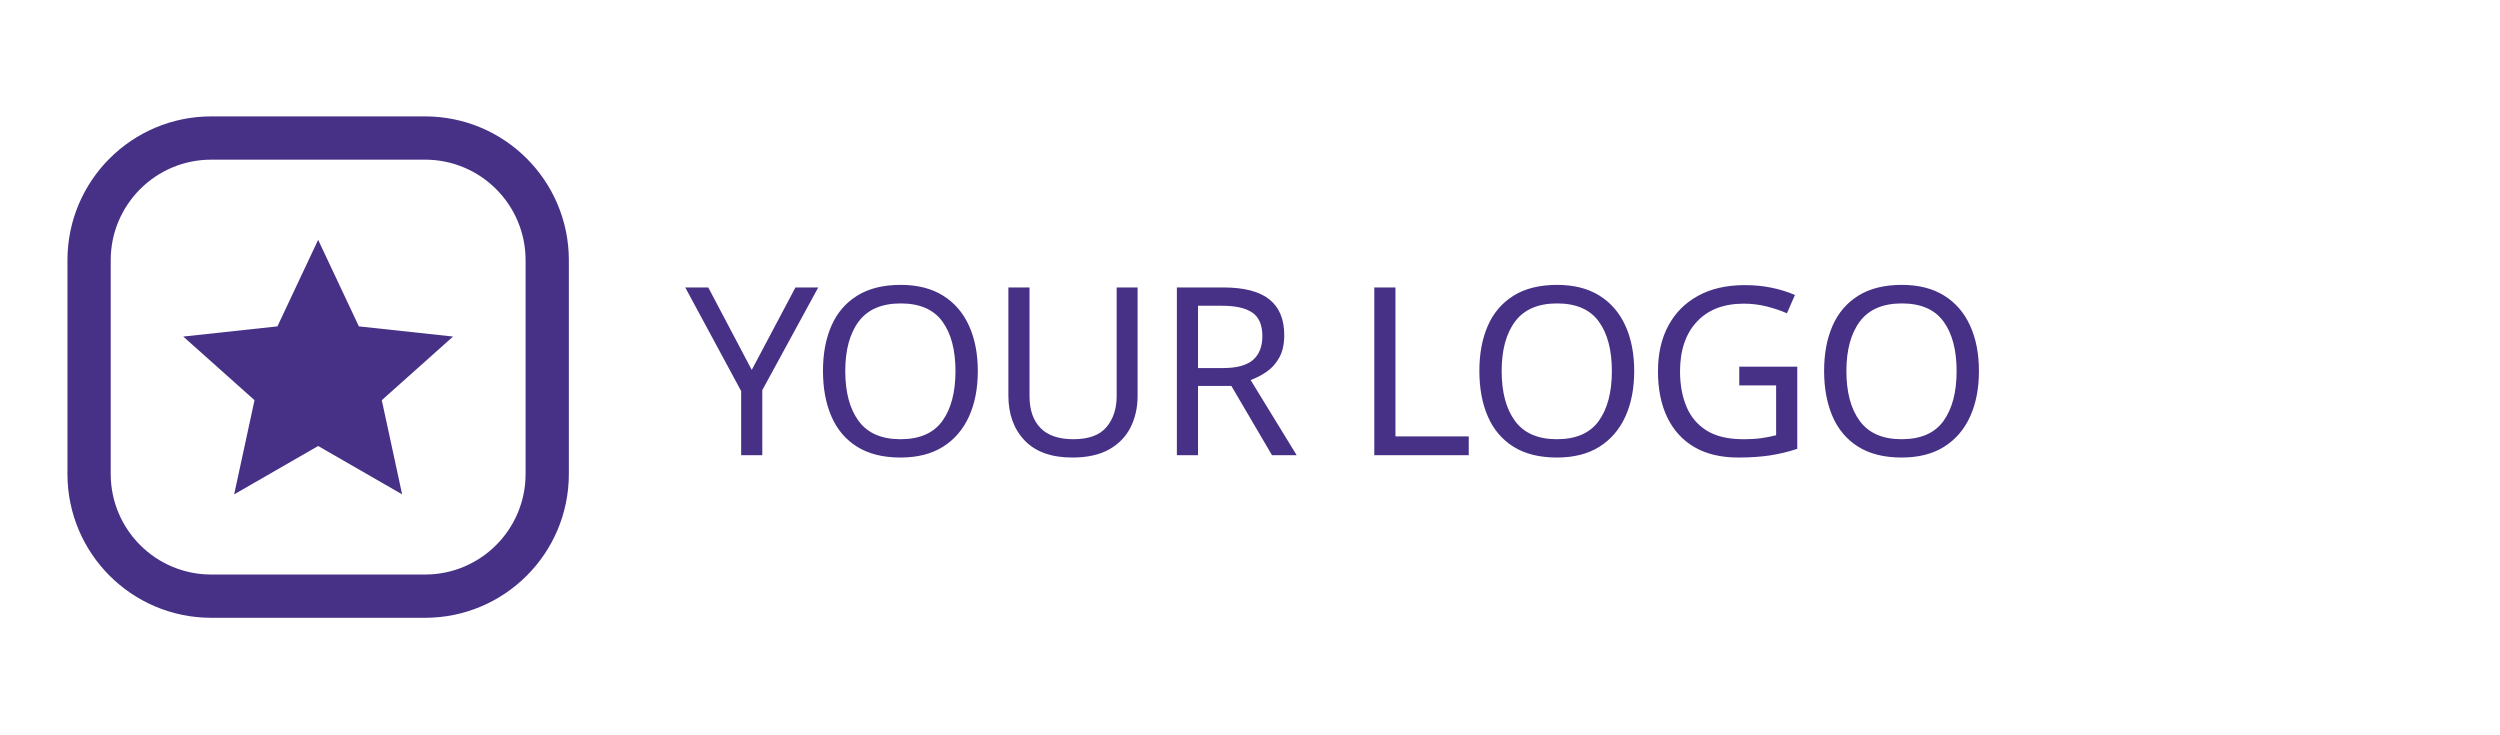
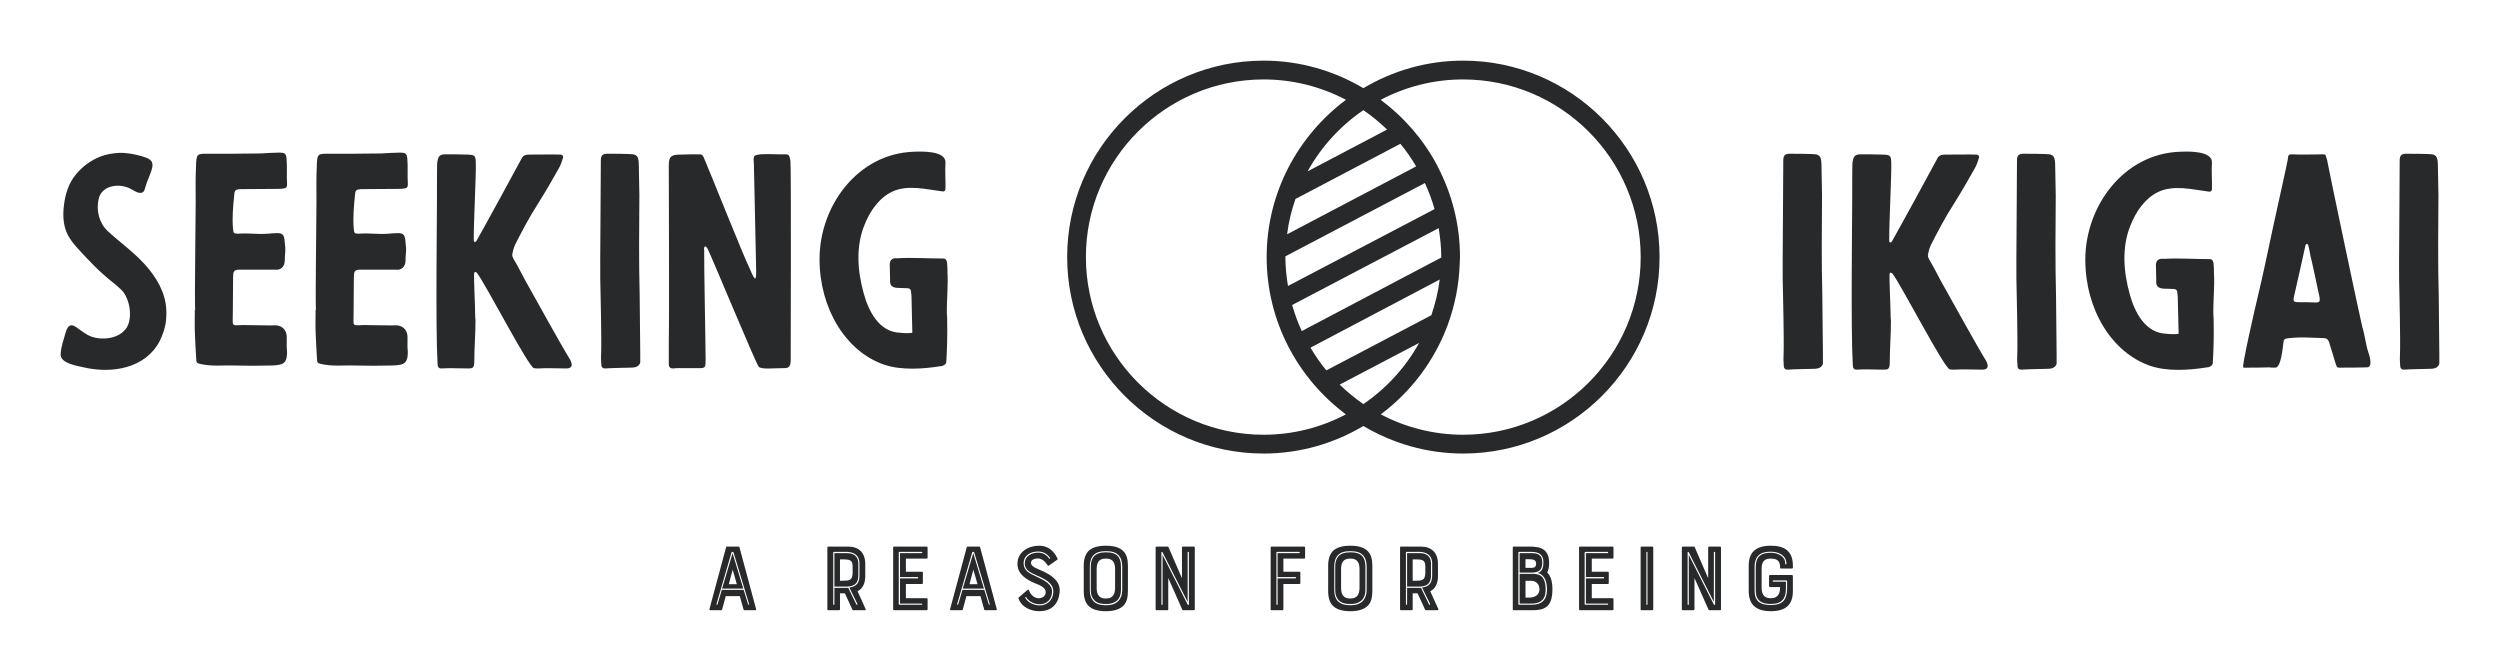
- <svg xmlns="http://www.w3.org/2000/svg" viewBox="0 0 1021.53 300" width="1021.53" height="300">
-   <g transform="translate(0 20) scale(0.52)">
-     <rect x="70" y="70" width="360" height="360" rx="96" fill="none" stroke="#463187" stroke-width="34" />
-     <path d="M250 150 L282 218 L356 226 L300 276 L316 350 L250 312 L184 350 L200 276 L144 226 L218 218 Z" fill="#463187" />
+ <svg xmlns="http://www.w3.org/2000/svg" width="3152.941" height="847.295" viewBox="0 0 3152.941 847.295">
+   <g transform="scale(7.647062) translate(10, 10)">
+     <g id="tagline" transform="matrix(0.7952871,0,0,0.7952871,106.2708,74.7352)" fill="#28292b">
+       <path d="M4.38 6.92 c0.02 -0.06 0.06 -0.12 0.14 -0.12 l2.48 0 c0.08 0 0.12 0.06 0.14 0.12 l3.46 12.86 c0.02 0.12 -0.06 0.22 -0.18 0.22 l-2.28 0 c-0.06 0 -0.12 -0.04 -0.14 -0.12 l-0.78 -2.8 l-2.92 0 l-0.76 2.8 c-0.02 0.08 -0.06 0.12 -0.14 0.12 l-2.3 0 c-0.12 0 -0.2 -0.1 -0.18 -0.22 z M4.94 14.6 l1.66 0 l-0.86 -3.02 z M8.02 15.78 l0.92 3 c0.04 0.12 0.26 0.1 0.2 -0.06 l-3.2 -10.64 c-0.06 -0.26 -0.4 -0.28 -0.46 0 l-3.1 10.64 c-0.06 0.14 0.16 0.2 0.22 0.08 l0.88 -3.02 l4.54 0 z M3.54 15.52 l2.18 -7.36 l2.22 7.36 l-4.4 0 z M32.874 14.78 c-0.28 0.58 -0.68 1.02 -1.24 1.28 l1.68 3.7 c0.06 0.12 -0.02 0.24 -0.14 0.24 l-2.46 0 c-0.08 0 -0.12 -0.04 -0.14 -0.1 l-1.56 -3.4 l-1.02 0 l0 3.32 c0 0.1 -0.08 0.18 -0.18 0.18 l-2.3 0 c-0.08 0 -0.14 -0.08 -0.14 -0.18 l0 -12.84 c0 -0.1 0.06 -0.18 0.14 -0.18 l4.16 0 c2.220 0 3.56 1.26 3.56 3.6 l0 2.52 c0 0.7 -0.12 1.36 -0.36 1.86 z M30.614 12.3 l0 -1.3 c0 -1.4 -0.52 -1.54 -2.04 -1.540 l-0.58 0 l0 4.42 l0.58 0 c1.26 0 2 -0.02 2.04 -1.58 z M26.834 18.78 l0 -3.42 l2.88 0 l1.68 3.46 c0.04 0.1 0.28 0.06 0.22 -0.12 l-1.68 -3.4 c1.56 -0.22 2.1 -1.04 2.1 -2.52 l0 -2.5 c0 -2.2 -2 -2.38 -2.62 -2.38 l-2.7 0 c-0.04 0 -0.12 0.06 -0.12 0.12 l0 10.76 c0 0.14 0.24 0.14 0.24 0 z M31.794 10.28 l0 2.5 c0 2.04 -1.3 2.32 -2.56 2.32 l-2.4 0 l0 -6.94 l2.58 0 c2.16 0 2.38 1.46 2.38 2.12 z M39.181 20 c-0.1 0 -0.16 -0.08 -0.16 -0.18 l0 -12.84 c0 -0.1 0.06 -0.18 0.16 -0.18 l6.8 0 c0.1 0 0.18 0.08 0.18 0.18 l0 2.14 c0 0.1 -0.08 0.18 -0.18 0.18 l-4.32 0 l0 2.72 l3.36 0 c0.1 0 0.16 0.08 0.16 0.18 l0 2.18 c0 0.1 -0.06 0.18 -0.16 0.18 l-3.36 0 l0 2.94 l4.32 0 c0.1 0 0.18 0.08 0.18 0.18 l0 2.14 c0 0.1 -0.08 0.18 -0.18 0.18 l-6.8 0 z M40.181 8.06 l0 10.64 c0 0.12 0.08 0.16 0.16 0.16 l4.6 0 c0.18 0 0.14 -0.24 0 -0.24 l-4.5 0 l0 -5.22 l3.68 0 c0.12 0 0.12 -0.28 0 -0.28 l-3.68 0 l0 -4.96 l4.5 0 c0.14 0 0.18 -0.26 0 -0.26 l-4.6 0 c-0.08 0 -0.16 0.06 -0.16 0.16 z M54.288 6.92 c0.02 -0.06 0.06 -0.12 0.14 -0.12 l2.48 0 c0.08 0 0.12 0.06 0.14 0.12 l3.46 12.86 c0.02 0.12 -0.06 0.22 -0.18 0.22 l-2.28 0 c-0.06 0 -0.12 -0.04 -0.14 -0.12 l-0.78 -2.8 l-2.92 0 l-0.76 2.8 c-0.02 0.08 -0.06 0.12 -0.14 0.12 l-2.3 0 c-0.12 0 -0.2 -0.1 -0.18 -0.22 z M54.848 14.6 l1.66 0 l-0.86 -3.02 z M57.928 15.78 l0.92 3 c0.04 0.12 0.26 0.1 0.2 -0.06 l-3.2 -10.64 c-0.06 -0.26 -0.4 -0.28 -0.46 0 l-3.1 10.64 c-0.06 0.14 0.16 0.2 0.22 0.08 l0.88 -3.02 l4.54 0 z M53.448 15.52 l2.18 -7.36 l2.22 7.36 l-4.4 0 z M70.055 11.9 c1.52 0.72 3.5 1.86 3.5 3.92 c0 0.6 -0.1 1.76 -0.76 2.74 c-0.74 1.1 -1.9 1.64 -3.5 1.64 c-1.7 0 -3.68 -0.82 -4.3 -2.68 c-0.02 -0.06 0 -0.12 0.06 -0.16 l1.84 -1.58 c0.08 -0.06 0.2 -0.06 0.26 0.04 c0.04 0.1 0.12 0.26 0.22 0.46 c0.3 0.62 1.02 1.24 1.82 1.24 c0.62 0 1.46 -0.34 1.46 -1.3 c0 -0.92 -1.26 -1.44 -2.04 -1.74 c-0.9 -0.36 -1.82 -0.82 -2.6 -1.5 c-0.82 -0.76 -1.22 -1.6 -1.22 -2.6 c0 -2.5 2.3 -3.76 4.48 -3.76 c1.72 0 3 0.9 3.84 2.68 c0.04 0.08 0 0.18 -0.06 0.22 l-1.78 1.24 c-0.08 0.04 -0.12 0.04 -0.2 -0.06 c-0.68 -0.98 -1.28 -1.44 -2.08 -1.44 c-0.42 0 -1.4 0.16 -1.4 0.9 c0 0.9 1.66 1.36 2.46 1.74 z M66.415 17.42 c0.5 1 1.88 1.58 3 1.58 c1.46 0 2.64 -1 2.8 -2.52 c0.2 -1.86 -1.26 -2.66 -2.7 -3.38 l-0.64 -0.28 c-1.48 -0.66 -2.56 -1.16 -2.56 -2.54 c0 -1.52 1.4 -2.22 2.78 -2.22 c1.26 0 1.92 0.74 2.26 1.2 c0.12 0.16 0.32 0.02 0.2 -0.14 c-0.34 -0.42 -1.06 -1.3 -2.46 -1.3 c-1.58 0 -3.02 0.78 -3.02 2.46 c0 1.5 1.2 2.08 2.72 2.78 l0.62 0.3 c1.98 0.94 2.7 1.82 2.54 3.1 c-0.3 2.04 -1.86 2.3 -2.54 2.3 c-1.5 0 -2.5 -0.9 -2.8 -1.46 c-0.1 -0.1 -0.24 0 -0.2 0.12 z M83.142 6.62 c1.72 0 2.92 0.38 3.68 1.2 c0.6 0.66 0.88 1.6 0.88 2.94 l0 5.26 c0 1.38 -0.28 2.34 -0.88 2.98 c-0.78 0.8 -1.96 1.2 -3.68 1.2 c-1.78 0 -2.94 -0.4 -3.7 -1.2 c-0.58 -0.64 -0.9 -1.6 -0.9 -2.98 l0 -5.26 c0 -1.34 0.32 -2.28 0.9 -2.96 c0.78 -0.8 1.96 -1.18 3.7 -1.18 z M85.042 15.42 l0 -4 c0 -1.76 -0.94 -2.12 -1.8 -2.12 l-0.24 0 c-1.28 0 -1.78 0.82 -1.78 2.12 l0 4 c0 1.76 0.94 2.14 1.78 2.14 l0.24 0 c1.28 0 1.78 -0.86 1.8 -2.14 z M79.802 10.9 l0 4.96 c0 0.94 0.24 1.72 0.8 2.3 c0.52 0.52 1.32 0.8 2.3 0.8 l0.52 0 c1.88 0 3.1 -1.2 3.1 -3.1 l0 -4.96 c0 -2.04 -1.08 -3.14 -3.1 -3.14 l-0.52 0 c-2.04 0 -3.1 1.1 -3.1 3.14 z M83.422 18.7 l-0.52 0 c-0.94 0 -1.64 -0.24 -2.14 -0.74 s-0.76 -1.2 -0.76 -2.1 l0 -4.96 c0 -1.9 1.02 -2.9 2.9 -2.9 l0.52 0 c1.9 0 2.84 0.98 2.84 2.9 l0 4.96 c0 0.84 -0.26 1.6 -0.8 2.12 c-0.52 0.44 -1.22 0.72 -2.04 0.72 z M98.909 6.98 c0 -0.1 0.08 -0.18 0.18 -0.18 l2.3 0 c0.1 0 0.18 0.08 0.18 0.18 l0 12.84 c0 0.1 -0.08 0.18 -0.18 0.18 l-2.22 0 c-0.08 0 -0.16 -0.04 -0.18 -0.1 l-2.92 -6.58 l0 6.5 c0 0.1 -0.08 0.18 -0.18 0.18 l-2.28 0 c-0.1 0 -0.16 -0.08 -0.16 -0.18 l0 -12.84 c0 -0.1 0.06 -0.18 0.16 -0.18 l2.36 0 c0.08 0 0.12 0.06 0.14 0.1 l2.8 6.46 l0 -6.38 z M100.349 18.8 l0 -10.8 c0 -0.14 -0.26 -0.18 -0.26 0 l0 10.28 l-5.22 -10.32 c-0.06 -0.08 -0.22 -0.08 -0.22 0.04 l0 10.78 c0 0.18 0.24 0.18 0.24 0 l0 -10.26 l5.2 10.3 c0.08 0.14 0.26 0.1 0.26 -0.02 z M118.503 8 l0 10.78 c0 0.14 0.24 0.18 0.24 0 l0 -5.38 l3.68 0 c0.2 0 0.2 -0.28 0 -0.28 l-3.68 0 l0 -4.96 l4.48 0 c0.14 0 0.18 -0.26 0 -0.26 l-4.6 0 c-0.06 0 -0.12 0.02 -0.12 0.1 z M119.763 20 l-2.3 0 c-0.1 0 -0.16 -0.08 -0.16 -0.18 l0 -12.84 c0 -0.1 0.06 -0.18 0.16 -0.18 l6.8 0 c0.1 0 0.18 0.08 0.18 0.18 l0 2.14 c0 0.1 -0.08 0.18 -0.18 0.18 l-4.32 0 l0 2.72 l3.36 0 c0.1 0 0.16 0.08 0.16 0.18 l0 2.18 c0 0.1 -0.06 0.18 -0.16 0.18 l-3.36 0 l0 5.26 c0 0.1 -0.08 0.18 -0.18 0.18 z M133.83 6.62 c1.72 0 2.92 0.38 3.68 1.2 c0.6 0.66 0.88 1.6 0.88 2.94 l0 5.26 c0 1.38 -0.28 2.34 -0.88 2.98 c-0.78 0.8 -1.96 1.2 -3.68 1.2 c-1.78 0 -2.94 -0.4 -3.7 -1.2 c-0.58 -0.64 -0.9 -1.6 -0.9 -2.98 l0 -5.26 c0 -1.34 0.32 -2.28 0.9 -2.96 c0.78 -0.8 1.96 -1.18 3.7 -1.18 z M135.73 15.42 l0 -4 c0 -1.76 -0.94 -2.12 -1.8 -2.12 l-0.24 0 c-1.28 0 -1.78 0.82 -1.78 2.12 l0 4 c0 1.76 0.94 2.14 1.78 2.14 l0.24 0 c1.28 0 1.78 -0.86 1.8 -2.14 z M130.49 10.9 l0 4.96 c0 0.94 0.24 1.72 0.8 2.3 c0.52 0.52 1.32 0.8 2.3 0.8 l0.52 0 c1.88 0 3.1 -1.2 3.1 -3.1 l0 -4.96 c0 -2.04 -1.08 -3.14 -3.1 -3.14 l-0.52 0 c-2.04 0 -3.1 1.1 -3.1 3.14 z M134.11 18.7 l-0.52 0 c-0.94 0 -1.64 -0.24 -2.14 -0.74 s-0.76 -1.2 -0.76 -2.1 l0 -4.96 c0 -1.9 1.02 -2.9 2.9 -2.9 l0.52 0 c1.9 0 2.84 0.98 2.84 2.9 l0 4.96 c0 0.84 -0.26 1.6 -0.8 2.12 c-0.52 0.44 -1.220 0.72 -2.04 0.72 z M151.637 14.78 c-0.28 0.58 -0.68 1.02 -1.24 1.28 l1.68 3.7 c0.06 0.12 -0.02 0.24 -0.14 0.24 l-2.46 0 c-0.08 0 -0.12 -0.04 -0.14 -0.1 l-1.56 -3.4 l-1.02 0 l0 3.32 c0 0.1 -0.08 0.18 -0.18 0.18 l-2.3 0 c-0.08 0 -0.14 -0.08 -0.14 -0.18 l0 -12.84 c0 -0.1 0.06 -0.18 0.14 -0.18 l4.16 0 c2.22 0 3.56 1.26 3.56 3.6 l0 2.52 c0 0.7 -0.12 1.36 -0.36 1.86 z M149.377 12.3 l0 -1.3 c0 -1.4 -0.52 -1.54 -2.04 -1.54 l-0.58 0 l0 4.42 l0.58 0 c1.26 0 2 -0.02 2.04 -1.58 z M145.597 18.78 l0 -3.42 l2.88 0 l1.68 3.46 c0.04 0.1 0.28 0.06 0.22 -0.12 l-1.68 -3.4 c1.56 -0.22 2.1 -1.04 2.1 -2.52 l0 -2.5 c0 -2.2 -2 -2.38 -2.62 -2.38 l-2.7 0 c-0.04 0 -0.12 0.06 -0.12 0.12 l0 10.76 c0 0.14 0.24 0.14 0.24 0 z M150.557 10.28 l0 2.5 c0 2.04 -1.3 2.32 -2.56 2.32 l-2.4 0 l0 -6.94 l2.58 0 c2.16 0 2.38 1.46 2.38 2.12 z M175.051 10.22 c0 0.78 -0.12 1.46 -0.4 1.96 c0.76 0.72 1.08 1.88 1.08 3.5 c0 1.72 -0.36 2.94 -1.18 3.58 c-0.78 0.62 -1.88 0.74 -2.98 0.74 l-3.9 0 c-0.1 0 -0.16 -0.08 -0.16 -0.18 l0 -12.84 c0 -0.1 0.06 -0.18 0.16 -0.18 l3.2 0 c1.08 0 2.2 0.08 2.96 0.58 c0.94 0.6 1.22 1.68 1.22 2.84 z M170.151 9.42 l0 1.8 l1.22 0 c0.64 0 0.98 -0.2 0.98 -0.9 s-0.52 -0.9 -1.4 -0.9 l-0.8 0 z M170.911 17.38 c1.1 0 2.14 -0.48 2.14 -1.76 c0 -0.96 -0.68 -1.72 -1.7 -1.72 l-1.2 0 l0 3.48 l0.76 0 z M168.671 8.06 l0 10.66 c0 0.1 0.08 0.14 0.16 0.14 l2.68 0 c1.94 0 3.1 -0.98 3.1 -3.08 c0 -1.5 -0.34 -3.06 -1.9 -3.5 c0.92 -0.3 1.16 -1.22 1.16 -2.2 c0 -1.6 -0.9 -2.18 -2.52 -2.18 l-2.52 0 c-0.12 0 -0.16 0.06 -0.16 0.16 z M171.211 18.62 l-2.28 0 l0 -6.16 l2.82 0 c2.06 0 2.58 1.34 2.58 3.32 c0 2.02 -1.1 2.92 -3.12 2.84 z M173.631 10.08 c0 1.62 -0.68 2.12 -2.32 2.12 l-2.38 0 l0 -4.04 l2.42 0 c1.18 0 2.28 0.22 2.28 1.92 z M181.418 20 c-0.1 0 -0.16 -0.08 -0.16 -0.18 l0 -12.84 c0 -0.1 0.06 -0.18 0.16 -0.18 l6.8 0 c0.1 0 0.18 0.08 0.18 0.18 l0 2.14 c0 0.1 -0.08 0.18 -0.18 0.18 l-4.32 0 l0 2.72 l3.36 0 c0.1 0 0.16 0.08 0.16 0.18 l0 2.18 c0 0.1 -0.06 0.18 -0.16 0.18 l-3.36 0 l0 2.94 l4.32 0 c0.1 0 0.18 0.08 0.18 0.18 l0 2.14 c0 0.1 -0.08 0.18 -0.18 0.18 l-6.8 0 z M182.418 8.06 l0 10.64 c0 0.12 0.08 0.16 0.16 0.16 l4.6 0 c0.18 0 0.14 -0.24 0 -0.24 l-4.5 0 l0 -5.22 l3.68 0 c0.12 0 0.12 -0.28 0 -0.28 l-3.68 0 l0 -4.96 l4.5 0 c0.14 0 0.18 -0.26 0 -0.26 l-4.6 0 c-0.08 0 -0.16 0.06 -0.16 0.16 z M194.185 20 c-0.1 0 -0.16 -0.08 -0.16 -0.18 l0 -12.84 c0 -0.1 0.06 -0.18 0.16 -0.18 l2.28 0 c0.1 0 0.18 0.08 0.18 0.18 l0 12.84 c0 0.1 -0.08 0.18 -0.18 0.18 l-2.28 0 z M195.225 8 l0 10.78 c0 0.18 0.22 0.18 0.22 0 l0 -10.78 c0 -0.14 -0.22 -0.14 -0.22 0 z M208.032 6.98 c0 -0.1 0.08 -0.18 0.18 -0.18 l2.3 0 c0.1 0 0.18 0.08 0.18 0.18 l0 12.84 c0 0.1 -0.08 0.18 -0.18 0.18 l-2.22 0 c-0.08 0 -0.16 -0.04 -0.18 -0.1 l-2.92 -6.58 l0 6.5 c0 0.1 -0.08 0.18 -0.18 0.18 l-2.28 0 c-0.1 0 -0.16 -0.08 -0.16 -0.18 l0 -12.84 c0 -0.1 0.06 -0.18 0.16 -0.18 l2.36 0 c0.08 0 0.12 0.06 0.14 0.1 l2.8 6.46 l0 -6.38 z M209.472 18.8 l0 -10.8 c0 -0.14 -0.26 -0.18 -0.26 0 l0 10.28 l-5.22 -10.32 c-0.06 -0.08 -0.22 -0.08 -0.22 0.04 l0 10.78 c0 0.18 0.24 0.18 0.24 0 l0 -10.26 l5.2 10.3 c0.08 0.14 0.26 0.1 0.26 -0.02 z M220.839 15.2 c-0.1 0 -0.18 -0.08 -0.18 -0.18 l0 -2.14 c0 -0.1 0.08 -0.18 0.18 -0.18 l4.58 0 c0.1 0 0.18 0.08 0.18 0.18 l0 3.14 c0 2.94 -1.58 4.18 -4.56 4.18 c-2.78 0 -4.6 -1.1 -4.6 -4.18 l0 -5.26 c0 -2.9 1.62 -4.14 4.6 -4.14 c2.8 0 4.56 1.08 4.56 4.14 l0 0.42 c0 0.1 -0.08 0.18 -0.18 0.18 l-2.3 0 c-0.1 0 -0.18 -0.08 -0.18 -0.18 l0 -0.26 c0 -1.22 -0.78 -1.62 -1.8 -1.62 l-0.24 0 c-0.66 0 -1.1 0.18 -1.4 0.58 c-0.28 0.38 -0.38 0.88 -0.38 1.54 l0 3.96 c0 1.74 0.94 2.12 1.78 2.12 l0.24 0 c1.22 0 1.8 -0.84 1.8 -2.12 l0 -0.18 l-2.1 0 z M217.659 15.88 c0 2.22 1.08 3.04 3.36 3.04 c2.4 0 3.38 -1 3.38 -3.46 l0 -1.5 c0 -0.06 -0.04 -0.14 -0.08 -0.14 l-2.78 0 c-0.18 0 -0.14 0.26 0 0.26 l2.62 0 l0 1.38 c0 2.14 -0.82 3.24 -3.14 3.24 c-1.92 0 -3.12 -0.68 -3.12 -2.82 l0 -4.82 c0 -2.06 0.94 -2.98 3.12 -2.98 c1.62 0 3.1 0.9 2.98 2.28 c0 0.16 0.22 0.2 0.26 0.02 c0 -1.76 -1.6 -2.52 -3.24 -2.52 c-2 0 -3.36 0.72 -3.36 3.2 l0 4.82 z" />
+     </g>
+     <g id="seeking" transform="matrix(2.354408,0,0,2.354408,-2.353818,3.67787)" fill="#28292b">
+       <path d="M5.08 4.9 c-0.38 0.02 -0.76 0.08 -1.14 0.2 c-0.82 0.28 -1.56 0.84 -2.06 1.56 c-0.44 0.66 -0.62 1.44 -0.68 2.22 c-0.04 0.6 0.02 1.22 0.3 1.76 c0.3 0.58 0.82 1.08 1.26 1.56 c0.4 0.42 0.8 0.84 1.24 1.22 c0.4 0.38 0.86 0.68 1.26 1.08 c0.58 0.58 0.8 1.9 0.38 2.62 c-0.5 0.8 -1.68 0.92 -2.46 0.66 c-0.4 -0.14 -0.76 -0.44 -1.1 -0.68 c-0.2 -0.14 -0.44 -0.2 -0.58 0.04 c-0.08 0.12 -0.12 0.26 -0.16 0.38 c-0.14 0.5 -0.32 0.96 -0.34 1.5 c-0.02 0.62 1.16 0.8 1.6 0.9 c1.96 0.46 4.32 0.1 5.34 -1.84 c0.2 -0.4 0.34 -0.82 0.42 -1.26 c0.02 -0.16 0.04 -0.3 0.04 -0.46 c0.08 -1.28 -0.44 -2.36 -1.22 -3.32 c-0.84 -1.04 -1.9 -1.76 -2.88 -2.66 c-0.6 -0.56 -0.82 -1.44 -0.64 -2.24 c0.18 -0.86 1.16 -1.08 1.9 -0.86 c0.22 0.06 0.4 0.16 0.6 0.28 c0.12 0.06 0.24 0.14 0.4 0.14 c0.28 0.02 0.32 -0.2 0.38 -0.42 c0.14 -0.5 0.38 -0.9 0.48 -1.38 c0.1 -0.54 -0.34 -0.64 -0.78 -0.78 c-0.52 -0.14 -1.02 -0.24 -1.56 -0.22 z M10.42 15.9 l-0.02 0 c0 0.5 -0.02 1.02 0 1.54 c0.02 0.64 0.06 1.28 0.1 1.92 c0 0.22 0.06 0.28 0.26 0.32 c0.42 0.1 0.82 0.12 1.24 0.12 c1.08 -0.04 2.16 0.04 3.24 0 c0.44 -0.02 0.64 0.02 1.08 -0.06 c0.4 -0.08 0.54 -0.3 0.54 -0.9 c-0.04 -0.38 -0.02 -0.54 -0.02 -1 c0 -0.66 -0.46 -0.88 -0.86 -0.86 c-0.28 0.02 -1.62 -0.02 -2.16 -0.02 c-0.9 0.02 -0.76 0.14 -0.76 -0.8 c0 -0.76 0.02 -1.74 0.02 -2.52 c0 -0.42 0.04 -0.56 0.44 -0.56 l2.5 0 c0.4 0.06 0.68 -0.22 0.68 -0.64 s0.04 -0.44 0.04 -0.86 l-0.06 -0.6 c-0.04 -0.34 -0.16 -0.46 -0.5 -0.46 c-0.22 0 -0.44 0.02 -0.66 0.04 c-0.86 0.06 -1.26 -0.06 -2.1 0 c-0.28 0 -0.32 -0.04 -0.34 -0.3 c-0.08 -0.78 0 -1.64 0.08 -2.42 c0.02 -0.32 0.1 -0.38 0.4 -0.4 l2.82 -0.02 c0.38 -0.04 0.5 -0.02 0.48 -0.4 c-0.04 -0.58 0.02 -1.18 -0.04 -1.76 c-0.04 -0.32 -0.14 -0.38 -0.5 -0.38 c-0.6 0.02 -0.74 0.02 -1.34 0.06 c-0.6 0.02 -3 0.02 -3.58 0.02 c-0.84 0 -0.9 -0.06 -0.92 0.96 c-0.04 0.8 -0.02 1.62 -0.02 2.44 c0 1.4 -0.08 6.42 -0.04 7.54 z M18.88 15.9 l-0.02 0 c0 0.5 -0.02 1.02 0 1.54 c0.02 0.64 0.06 1.28 0.1 1.92 c0 0.22 0.06 0.28 0.26 0.32 c0.42 0.1 0.82 0.12 1.24 0.12 c1.08 -0.04 2.16 0.04 3.24 0 c0.44 -0.02 0.64 0.02 1.08 -0.06 c0.4 -0.08 0.54 -0.3 0.54 -0.9 c-0.04 -0.38 -0.02 -0.54 -0.02 -1 c0 -0.66 -0.46 -0.88 -0.86 -0.86 c-0.28 0.02 -1.62 -0.02 -2.16 -0.02 c-0.9 0.02 -0.76 0.14 -0.76 -0.8 c0 -0.76 0.02 -1.74 0.02 -2.52 c0 -0.42 0.04 -0.56 0.44 -0.56 l2.5 0 c0.4 0.06 0.68 -0.22 0.68 -0.64 s0.04 -0.44 0.04 -0.86 l-0.06 -0.6 c-0.04 -0.34 -0.16 -0.46 -0.5 -0.46 c-0.22 0 -0.44 0.02 -0.66 0.04 c-0.86 0.06 -1.26 -0.06 -2.1 0 c-0.28 0 -0.32 -0.04 -0.34 -0.3 c-0.08 -0.78 0 -1.64 0.08 -2.42 c0.02 -0.32 0.1 -0.38 0.4 -0.4 l2.82 -0.02 c0.38 -0.04 0.5 -0.02 0.48 -0.4 c-0.04 -0.58 0.02 -1.18 -0.04 -1.76 c-0.04 -0.32 -0.14 -0.38 -0.5 -0.38 c-0.6 0.02 -0.74 0.02 -1.34 0.06 c-0.6 0.02 -3 0.02 -3.58 0.02 c-0.84 0 -0.9 -0.06 -0.92 0.96 c-0.04 0.8 -0.02 1.62 -0.02 2.44 c0 1.4 -0.08 6.42 -0.04 7.54 z M30.04 16.38 c0 -0.7 -0.1 -2.6 -0.08 -3 c0 -0.06 0.04 -0.14 0.06 -0.14 c0.04 0 0.12 0.04 0.14 0.06 c0.64 0.84 3.64 6.66 4 6.68 c0.1 0.02 0.2 0.02 0.3 0.02 c0.68 -0.04 1.28 0 1.96 0 c0.7 0 0.24 -0.68 0.12 -0.86 c-0.18 -0.26 -2.56 -4.52 -2.7 -4.78 c-0.4 -0.68 -0.74 -1.42 -1.14 -2.08 c-0.04 -0.08 -0.08 -0.2 -0.06 -0.28 c0.04 -0.24 0.1 -0.46 0.2 -0.68 c0.48 -0.94 0.98 -1.9 1.56 -2.8 c0.64 -1.02 1 -1.66 1.52 -2.58 c0.12 -0.22 0.2 -0.46 0.28 -0.72 c0.02 -0.1 -0.06 -0.2 -0.18 -0.2 c-0.38 -0.02 -1.76 0 -2.2 0 c-0.2 0 -0.4 0.04 -0.5 0.22 c-0.26 0.5 -2.94 5.4 -3.2 5.84 c-0.02 0.04 -0.08 0.06 -0.14 0.06 c0 0 -0.04 -0.06 -0.04 -0.1 c-0.02 -1.12 0.18 -4.78 0.14 -5.52 c-0.02 -0.44 -0.1 -0.48 -0.54 -0.5 c-0.48 -0.02 -1.14 -0.02 -1.62 -0.02 c-0.44 0 -0.48 0.24 -0.54 0.56 c-0.02 0.06 -0.02 1.94 -0.02 2.78 c0 1.22 -0.1 8.86 0.04 11.28 c0 0.24 0.06 0.38 0.26 0.38 c0.54 -0.04 1.34 0 1.88 0 c0.38 0 0.44 -0.04 0.44 -0.68 c0 -0.86 0.08 -1.64 0.08 -2.7 c0 -0.08 -0.02 -0.16 -0.02 -0.24 z M41.56 14.84 c-0.06 -2.28 -0.04 -4.7 -0.02 -6.96 c0 -0.7 -0.04 -1.46 -0.04 -2.16 c0 -0.76 -0.3 -0.72 -0.7 -0.74 c-0.58 -0.02 -0.84 -0.02 -1.42 -0.02 c-0.38 -0.02 -0.54 0.08 -0.54 0.46 c0 1.96 -0.06 7.5 -0.04 8.3 s0.1 4.44 0.06 5.24 c-0.02 0.28 0 0.56 0.02 0.84 c0.02 0.1 0.08 0.2 0.24 0.2 c0.66 -0.04 1.28 -0.04 1.94 -0.06 c0.24 -0.02 0.44 -0.08 0.54 -0.34 c0.02 -0.14 -0.04 -3.8 -0.04 -4.76 z M52.12 5.46 c0.06 0.28 0.02 13.6 0.02 13.94 c0 0.6 -0.22 0.58 -0.62 0.58 c-0.6 0 -1.44 0.1 -1.62 -0.1 c-0.16 -0.14 -3.12 -7.28 -3.54 -8.18 c-0.04 -0.08 -0.14 -0.28 -0.22 -0.24 c-0.1 0.04 -0.06 0.18 -0.06 0.26 c-0.02 0.7 0.1 6.74 0.1 7.7 c0 0.48 -0.02 0.56 -0.42 0.56 l-1 0 c-0.26 0 -0.58 -0.02 -0.84 0.02 c-0.2 0 -0.3 -0.06 -0.32 -0.26 l0 -1.58 c0.04 -1.68 0 -11.64 0 -12.38 c0 -0.64 0.18 -0.76 0.82 -0.76 c0.44 -0.02 0.88 -0.02 1.32 -0.02 c0.14 0 0.22 0.02 0.3 0.2 c0.54 1.26 2.84 7.04 3.2 7.74 c0.06 0.14 0.28 0.7 0.4 0.76 l0.02 0 c0.08 -0.08 0.06 -0.48 0.06 -0.6 c0 -0.3 -0.16 -7.32 -0.16 -7.46 c0 -0.2 -0.06 -0.38 0.04 -0.52 c0.06 -0.08 0.32 -0.1 0.42 -0.12 c0.56 -0.04 1.22 0.02 1.78 0 c0.28 0 0.26 0.2 0.32 0.46 z M63.1 16.64 c0.02 0.96 0 1.94 -0.06 2.9 c0 0.08 -0.06 0.16 -0.12 0.2 c-0.08 0.06 -0.18 0.1 -0.28 0.1 c-1.24 0.2 -2.74 0.3 -3.94 -0.1 c-2.7 -0.92 -4.54 -3.94 -4.54 -7.4 c0 -3.74 2.68 -7.38 6.58 -7.52 c0.52 -0.02 2.3 -0.1 2.24 0.78 c-0.04 0.64 0.02 1.16 0 1.82 c0 0.12 -0.08 0.2 -0.2 0.18 c-1.14 -0.14 -2.44 -0.5 -3.54 0.02 c-0.92 0.44 -1.56 1.38 -1.92 2.3 c-0.64 1.52 -0.5 3.28 -0.06 4.84 c0.34 1.24 1.08 2.7 2.56 2.74 c0.08 0.02 0.84 0.06 0.84 -0.02 l-0.06 -2.56 c-0.02 -0.12 -0.02 -0.24 -0.04 -0.36 s-0.1 -0.16 -0.22 -0.18 c-0.32 0 -0.32 -0.02 -0.64 -0.02 c-0.74 0 -0.58 -0.5 -0.6 -0.66 c-0.02 -0.3 0 -0.58 -0.02 -0.88 c-0.02 -0.28 0.06 -0.5 0.34 -0.54 l0.24 0 c1.04 -0.06 2.1 0.02 3.2 0.02 c0.16 0 0.24 0.2 0.24 0.38 c0.02 0.2 0.02 0.34 0.02 0.54 c0.06 0.98 -0.06 1.98 -0.04 2.96 c0.02 0.16 0.02 0.3 0.02 0.46 z" />
+     </g>
+     <g id="symbol" transform="matrix(1.221259,0,0,1.221259,153.7874,-28.66295)" fill="#28292b">
+       <path id="symbol-path" d="M63.47,23.47c-4.920,0-9.52,1.37-13.47,3.72c-3.95-2.34-8.55-3.72-13.470-3.72C21.9,23.47,10,35.37,10,50  s11.9,26.53,26.53,26.530c4.92,0,9.52-1.37,13.47-3.72c3.95,2.34,8.550,3.72,13.47,3.72C78.1,76.53,90,64.63,90,50  S78.1,23.47,63.47,23.47z M53.2,32.78l-10.73,5.64c1.83-3.31,4.42-6.14,7.53-8.26C51.15,30.94,52.21,31.82,53.2,32.78z M41.68,59.99  c-0.52-1.13-0.95-2.31-1.3-3.52l19.79-10.38c0.21,1.28,0.35,2.58,0.35,3.91c0,0.02,0,0.04,0,0.06L41.68,59.99z M60.31,53.03  c-0.21,1.67-0.6,3.28-1.13,4.82L45,65.3c-0.8-0.96-1.5-1.99-2.14-3.07L60.31,53.03z M39.820,53.9c-0.21-1.27-0.35-2.57-0.35-3.9  c0-0.04,0.01-0.07,0.01-0.11L58.31,40c0.52,1.13,0.96,2.3,1.3,3.52L39.82,53.9z M39.7,46.92c0.21-1.65,0.59-3.24,1.13-4.77L55,34.7  c0.79,0.95,1.49,1.98,2.13,3.05L39.7,46.92z M36.53,73.99c-13.23,0-24-10.76-24-23.99s10.77-23.99,24-23.99  c4.01,0,7.79,1,11.12,2.75C41.17,33.6,36.94,41.31,36.94,50s4.22,16.4,10.7,21.24C44.32,72.99,40.54,73.99,36.53,73.99z M46.8,67.22  l10.73-5.63c-1.83,3.31-4.42,6.14-7.53,8.26C48.86,69.06,47.79,68.18,46.8,67.22z M63.47,73.99c-4.01,0-7.79-1-11.12-2.75  c4.06-3.03,7.22-7.19,9.02-12.02c0.02-0.06,0.05-0.11,0.06-0.17c0.93-2.55,1.48-5.27,1.58-8.12c0.01-0.08,0.02-0.16,0.01-0.24  c0.01-0.23,0.03-0.46,0.03-0.69c0-4.41-1.1-8.56-3.01-12.22c-0.01-0.04-0.01-0.07-0.03-0.11c-0.01-0.02-0.04-0.04-0.05-0.06  c-1.85-3.49-4.47-6.5-7.62-8.85c3.33-1.75,7.11-2.75,11.12-2.75c13.23,0,23.990,10.76,23.99,23.99S76.7,73.99,63.47,73.99z" />
+     </g>
+     <g id="ikigai" transform="matrix(2.367472,0,0,2.367472,269.8048,3.615043)" fill="#28292b">
+       <path d="M8.76 14.84 c-0.06 -2.28 -0.04 -4.7 -0.02 -6.96 c0 -0.7 -0.04 -1.46 -0.04 -2.16 c0 -0.76 -0.3 -0.72 -0.7 -0.74 c-0.58 -0.02 -0.84 -0.02 -1.42 -0.02 c-0.38 -0.02 -0.54 0.08 -0.54 0.46 c0 1.96 -0.06 7.5 -0.04 8.3 s0.1 4.44 0.06 5.24 c-0.02 0.28 0 0.56 0.02 0.84 c0.02 0.1 0.08 0.2 0.24 0.2 c0.66 -0.04 1.28 -0.04 1.94 -0.06 c0.24 -0.02 0.44 -0.08 0.54 -0.34 c0.02 -0.14 -0.04 -3.8 -0.04 -4.76 z M13.52 16.38 c0 -0.7 -0.1 -2.6 -0.08 -3 c0 -0.06 0.04 -0.14 0.06 -0.14 c0.04 0 0.12 0.04 0.14 0.06 c0.64 0.84 3.64 6.66 4 6.68 c0.1 0.02 0.2 0.02 0.3 0.02 c0.68 -0.04 1.28 0 1.96 0 c0.7 0 0.24 -0.68 0.12 -0.86 c-0.18 -0.26 -2.56 -4.52 -2.7 -4.78 c-0.4 -0.68 -0.74 -1.42 -1.14 -2.08 c-0.04 -0.08 -0.08 -0.2 -0.06 -0.28 c0.04 -0.24 0.1 -0.46 0.2 -0.68 c0.48 -0.94 0.98 -1.9 1.56 -2.8 c0.64 -1.02 1 -1.66 1.52 -2.58 c0.12 -0.22 0.2 -0.46 0.28 -0.72 c0.02 -0.1 -0.06 -0.2 -0.18 -0.2 c-0.38 -0.02 -1.76 0 -2.2 0 c-0.2 0 -0.4 0.04 -0.5 0.22 c-0.26 0.5 -2.94 5.4 -3.2 5.84 c-0.02 0.04 -0.08 0.06 -0.14 0.06 c0 0 -0.04 -0.06 -0.04 -0.1 c-0.02 -1.12 0.18 -4.78 0.14 -5.52 c-0.02 -0.44 -0.1 -0.48 -0.54 -0.5 c-0.48 -0.02 -1.14 -0.02 -1.62 -0.02 c-0.44 0 -0.48 0.24 -0.54 0.56 c-0.02 0.06 -0.02 1.94 -0.02 2.78 c0 1.22 -0.1 8.86 0.04 11.28 c0 0.24 0.06 0.38 0.26 0.38 c0.54 -0.04 1.34 0 1.88 0 c0.38 0 0.44 -0.04 0.44 -0.68 c0 -0.86 0.08 -1.64 0.08 -2.7 c0 -0.08 -0.02 -0.16 -0.02 -0.24 z M25.04 14.84 c-0.06 -2.28 -0.04 -4.7 -0.02 -6.96 c0 -0.7 -0.04 -1.46 -0.04 -2.16 c0 -0.76 -0.3 -0.72 -0.7 -0.74 c-0.58 -0.02 -0.84 -0.02 -1.42 -0.02 c-0.38 -0.02 -0.54 0.08 -0.54 0.46 c0 1.96 -0.06 7.5 -0.04 8.3 s0.1 4.44 0.06 5.24 c-0.02 0.28 0 0.56 0.02 0.84 c0.02 0.1 0.08 0.2 0.24 0.2 c0.66 -0.04 1.28 -0.04 1.94 -0.06 c0.24 -0.02 0.44 -0.08 0.54 -0.34 c0.02 -0.14 -0.04 -3.8 -0.04 -4.76 z M36.02 16.64 c0.02 0.96 0 1.94 -0.06 2.9 c0 0.08 -0.06 0.16 -0.12 0.2 c-0.08 0.06 -0.18 0.1 -0.28 0.1 c-1.24 0.2 -2.74 0.3 -3.94 -0.1 c-2.7 -0.92 -4.54 -3.94 -4.54 -7.4 c0 -3.74 2.68 -7.38 6.58 -7.52 c0.52 -0.02 2.3 -0.1 2.24 0.78 c-0.04 0.64 0.02 1.16 0 1.82 c0 0.12 -0.08 0.2 -0.2 0.18 c-1.14 -0.14 -2.44 -0.5 -3.54 0.02 c-0.92 0.44 -1.56 1.38 -1.92 2.3 c-0.64 1.52 -0.5 3.28 -0.06 4.84 c0.34 1.24 1.08 2.7 2.56 2.74 c0.08 0.02 0.84 0.06 0.84 -0.02 l-0.06 -2.56 c-0.02 -0.12 -0.02 -0.24 -0.04 -0.36 s-0.1 -0.16 -0.22 -0.18 c-0.32 0 -0.32 -0.02 -0.64 -0.02 c-0.74 0 -0.58 -0.5 -0.6 -0.66 c-0.02 -0.3 0 -0.58 -0.02 -0.88 c-0.02 -0.28 0.06 -0.5 0.34 -0.54 l0.24 0 c1.04 -0.06 2.1 0.02 3.2 0.02 c0.16 0 0.24 0.2 0.24 0.38 c0.02 0.2 0.02 0.34 0.02 0.54 c0.06 0.98 -0.06 1.98 -0.04 2.96 c0.02 0.16 0.02 0.3 0.02 0.46 z M39.9 19.84 c0.06 0.02 0.24 0.02 0.42 0.02 c0.4 0 0.52 -1.44 0.56 -1.74 c0.02 -0.24 0.08 -0.26 0.28 -0.3 c1 -0.12 1.5 -0.04 2.5 -0.02 c0.22 0 0.34 0.1 0.4 0.28 l0.14 0.46 c0.12 0.34 0.22 0.76 0.34 1.1 c0.08 0.24 0.1 0.22 0.34 0.22 c0.32 0 1.48 0 1.82 -0.02 c0.46 0 0.14 -0.94 0.08 -1.1 c-0.18 -0.56 -0.22 -1.14 -0.4 -1.7 c-0.08 -0.24 -2.36 -11.06 -2.46 -11.66 c-0.14 -0.36 -0.02 -0.38 -0.34 -0.38 c-0.68 0 -1.4 0.04 -2.1 0 c-0.28 0 -0.26 0.08 -0.3 0.38 c-0.04 0.28 -0.76 3.46 -1.04 4.78 c-0.36 1.66 -0.68 3.26 -1.08 4.9 c-0.14 0.58 -1.1 4.76 -0.98 4.78 c0.06 0.04 0.16 0.02 0.24 0.02 c0.5 0 0.96 0 1.58 -0.02 z M42.52 15.3 l-0.42 0 c-0.56 0 -0.58 0 -0.44 -0.58 c0.1 -0.44 0.64 -2.82 0.76 -3.4 c0.02 -0.04 0.06 -0.08 0.08 -0.08 c0.04 0 0.08 0.04 0.1 0.06 c0.08 0.24 0.16 0.84 0.24 1.08 c0.18 0.76 0.3 1.4 0.48 2.22 c0.18 0.72 0.1 0.72 -0.26 0.72 c-0.18 0 -0.36 -0.02 -0.54 -0.02 z M51.7 14.84 c-0.06 -2.28 -0.04 -4.7 -0.02 -6.96 c0 -0.7 -0.04 -1.46 -0.04 -2.16 c0 -0.76 -0.3 -0.72 -0.7 -0.74 c-0.58 -0.02 -0.84 -0.02 -1.42 -0.02 c-0.38 -0.02 -0.54 0.08 -0.54 0.46 c0 1.96 -0.06 7.5 -0.04 8.3 s0.1 4.44 0.06 5.24 c-0.02 0.28 0 0.56 0.02 0.84 c0.02 0.1 0.08 0.2 0.24 0.2 c0.66 -0.04 1.28 -0.04 1.94 -0.06 c0.24 -0.02 0.44 -0.08 0.54 -0.34 c0.02 -0.14 -0.04 -3.8 -0.04 -4.76 z" />
+     </g>
  </g>
-   <text x="280" y="186" font-family="Archivo Black, Arial Black, sans-serif" font-size="96" fill="#463187" letter-spacing="-2">YOUR LOGO</text>
</svg>
